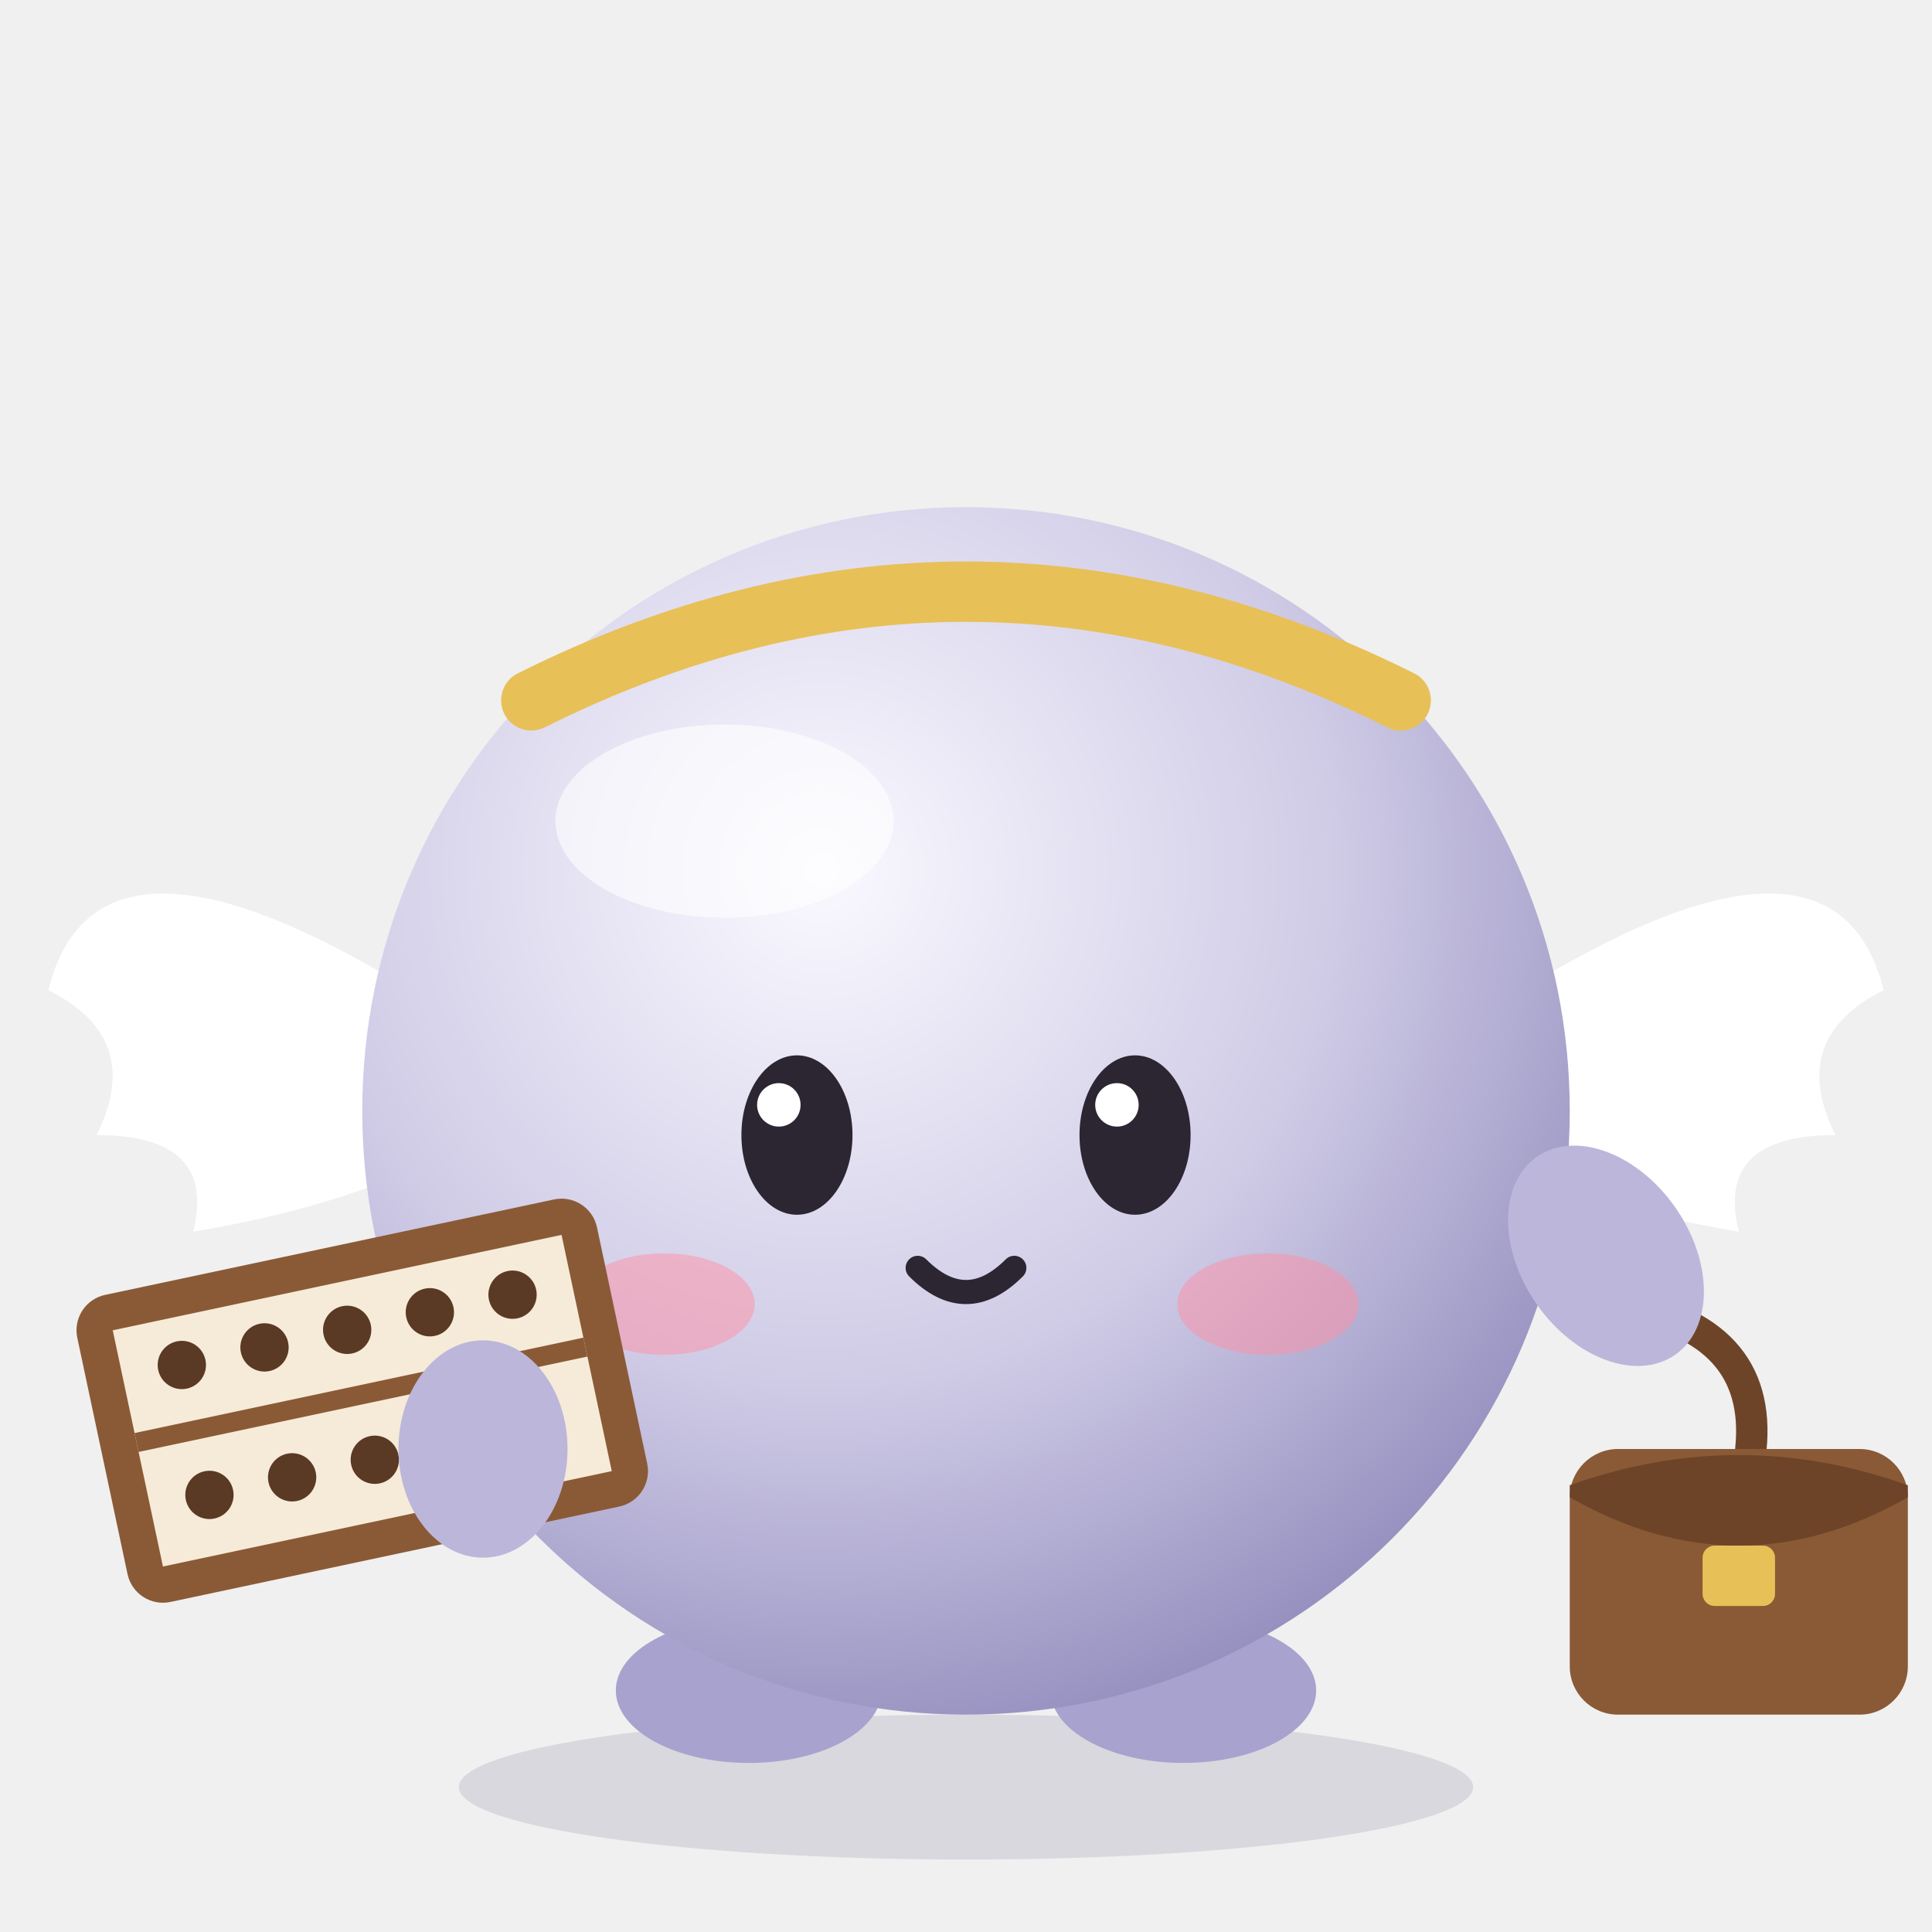
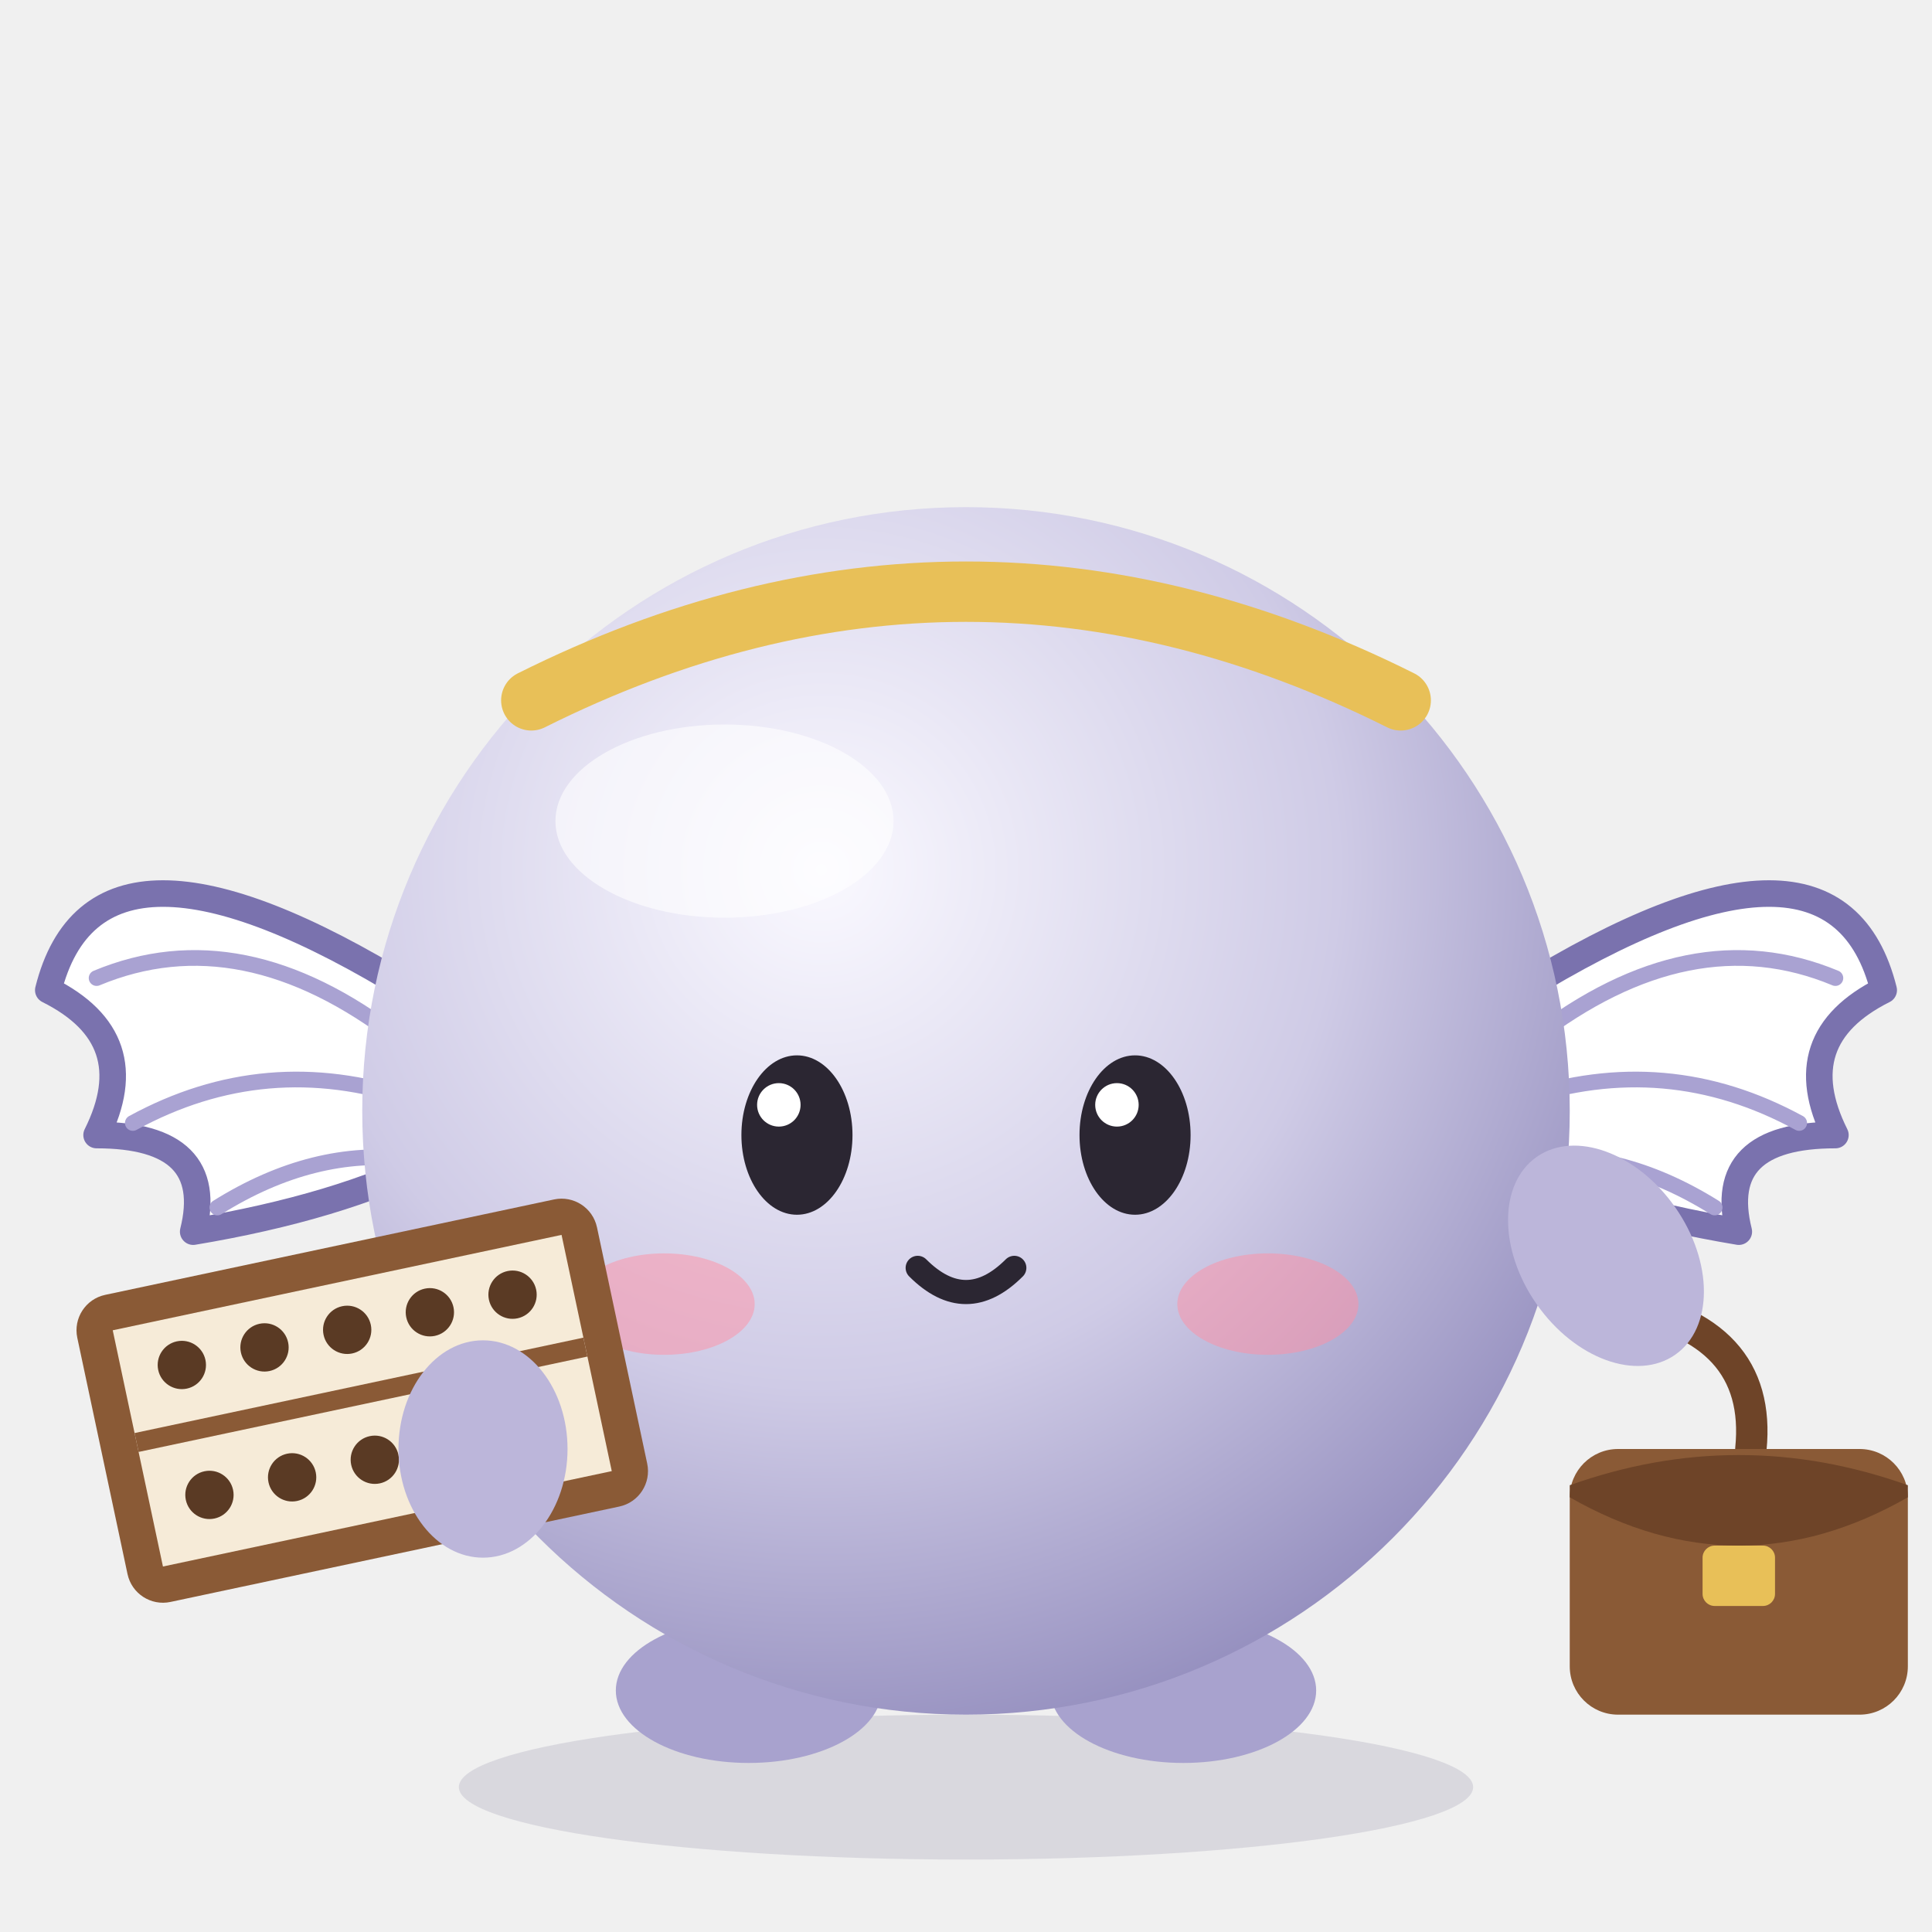
<svg width="100%" height="100%" viewBox="0 0 160 160" role="img" aria-label="ハネまる。そろばんを持ち、伝令のかばんを肩にかけている">
  <defs>
    <radialGradient id="q5" cx="38%" cy="30%" r="78%">
      <stop offset="0" stop-color="#FAF9FF" />
      <stop offset=".55" stop-color="#CFCBE6" />
      <stop offset="1" stop-color="#8E88BA" />
    </radialGradient>
  </defs>
  <ellipse class="shadow" cx="80" cy="148" rx="42" ry="6" fill="#4A4470" opacity=".14" />
  <g class="squish">
    <ellipse cx="62" cy="140" rx="11" ry="6" fill="#A8A2CE" />
    <ellipse cx="98" cy="140" rx="11" ry="6" fill="#A8A2CE" />
-     <path class="flap" d="M34 82 Q8 66 4 82 Q12 86 8 94 Q18 94 16 102 Q28 100 36 96 Z" fill="#FFFFFF" />
-     <path class="flapR" d="M126 82 Q152 66 156 82 Q148 86 152 94 Q142 94 144 102 Q132 100 124 96 Z" fill="#FFFFFF" />
+     <g class="flap">
+       <path d="M34 82 Q8 66 4 82 Q12 86 8 94 Q18 94 16 102 Q28 100 36 96 Z" fill="#FFFFFF" stroke="#7A72AE" stroke-width="2.2" stroke-linejoin="round" />
+       <path d="M33 86 Q20 76 8 81 M34 91 Q22 87 11 93 M34 96 Q26 95 18 100" fill="none" stroke="#A9A2D2" stroke-width="1.3" stroke-linecap="round" />
+     </g>
+     <g class="flapR">
+       <path d="M126 82 Q152 66 156 82 Q148 86 152 94 Q142 94 144 102 Q132 100 124 96 Z" fill="#FFFFFF" stroke="#7A72AE" stroke-width="2.2" stroke-linejoin="round" />
+       <path d="M127 86 Q140 76 152 81 M126 91 Q138 87 149 93 M126 96 Q134 95 142 100" fill="none" stroke="#A9A2D2" stroke-width="1.3" stroke-linecap="round" />
+     </g>
    <circle cx="80" cy="92" r="50" fill="url(#q5)" />
    <path d="M44 58 Q80 40 116 58" fill="none" stroke="#E8C058" stroke-width="5" stroke-linecap="round" />
    <path d="M134 108 Q146 110 145 120" fill="none" stroke="#6E4428" stroke-width="2.6" stroke-linecap="round" />
    <rect x="130" y="120" width="28" height="22" rx="4" fill="#8A5A36" />
    <path d="M130 124 Q144 132 158 124 L158 123 Q144 118 130 123 Z" fill="#6E4428" />
    <rect x="141" y="128" width="6" height="5" rx="1" fill="#E8C058" />
    <ellipse cx="133" cy="104" rx="7" ry="10" fill="#BCB6DA" transform="rotate(-35 133 104)" />
    <ellipse cx="60" cy="68" rx="14" ry="8" fill="#FFFFFF" opacity=".6" />
    <g class="blink">
      <ellipse cx="66" cy="94" rx="4.6" ry="6.6" fill="#2B2632" />
      <ellipse cx="94" cy="94" rx="4.6" ry="6.6" fill="#2B2632" />
    </g>
    <circle cx="64.5" cy="91.5" r="1.8" fill="#FFFFFF" />
    <circle cx="92.5" cy="91.5" r="1.8" fill="#FFFFFF" />
    <ellipse cx="55" cy="108" rx="7.5" ry="4.2" fill="#FF8FA3" opacity=".5" />
    <ellipse cx="105" cy="108" rx="7.5" ry="4.2" fill="#FF8FA3" opacity=".5" />
    <path d="M76 105 Q80 109 84 105" fill="none" stroke="#2B2632" stroke-width="2" stroke-linecap="round" />
    <g transform="rotate(-12 30 116)">
      <rect x="8" y="103" width="44" height="26" rx="3" fill="#8A5A36" />
      <rect x="11" y="106" width="38" height="20" fill="#F6EBD8" />
      <line x1="11" y1="115.5" x2="49" y2="115.5" stroke="#8A5A36" stroke-width="1.6" />
      <circle cx="16" cy="110" r="2" fill="#5A3A24" />
      <circle cx="16" cy="121" r="2" fill="#5A3A24" />
      <circle cx="23" cy="110" r="2" fill="#5A3A24" />
      <circle cx="23" cy="121" r="2" fill="#5A3A24" />
      <circle cx="30" cy="110" r="2" fill="#5A3A24" />
      <circle cx="30" cy="121" r="2" fill="#5A3A24" />
      <circle cx="37" cy="110" r="2" fill="#5A3A24" />
      <circle cx="37" cy="121" r="2" fill="#5A3A24" />
      <circle cx="44" cy="110" r="2" fill="#5A3A24" />
      <circle cx="44" cy="121" r="2" fill="#5A3A24" />
    </g>
    <ellipse cx="40" cy="120" rx="7" ry="9" fill="#BCB6DA" />
  </g>
</svg>
